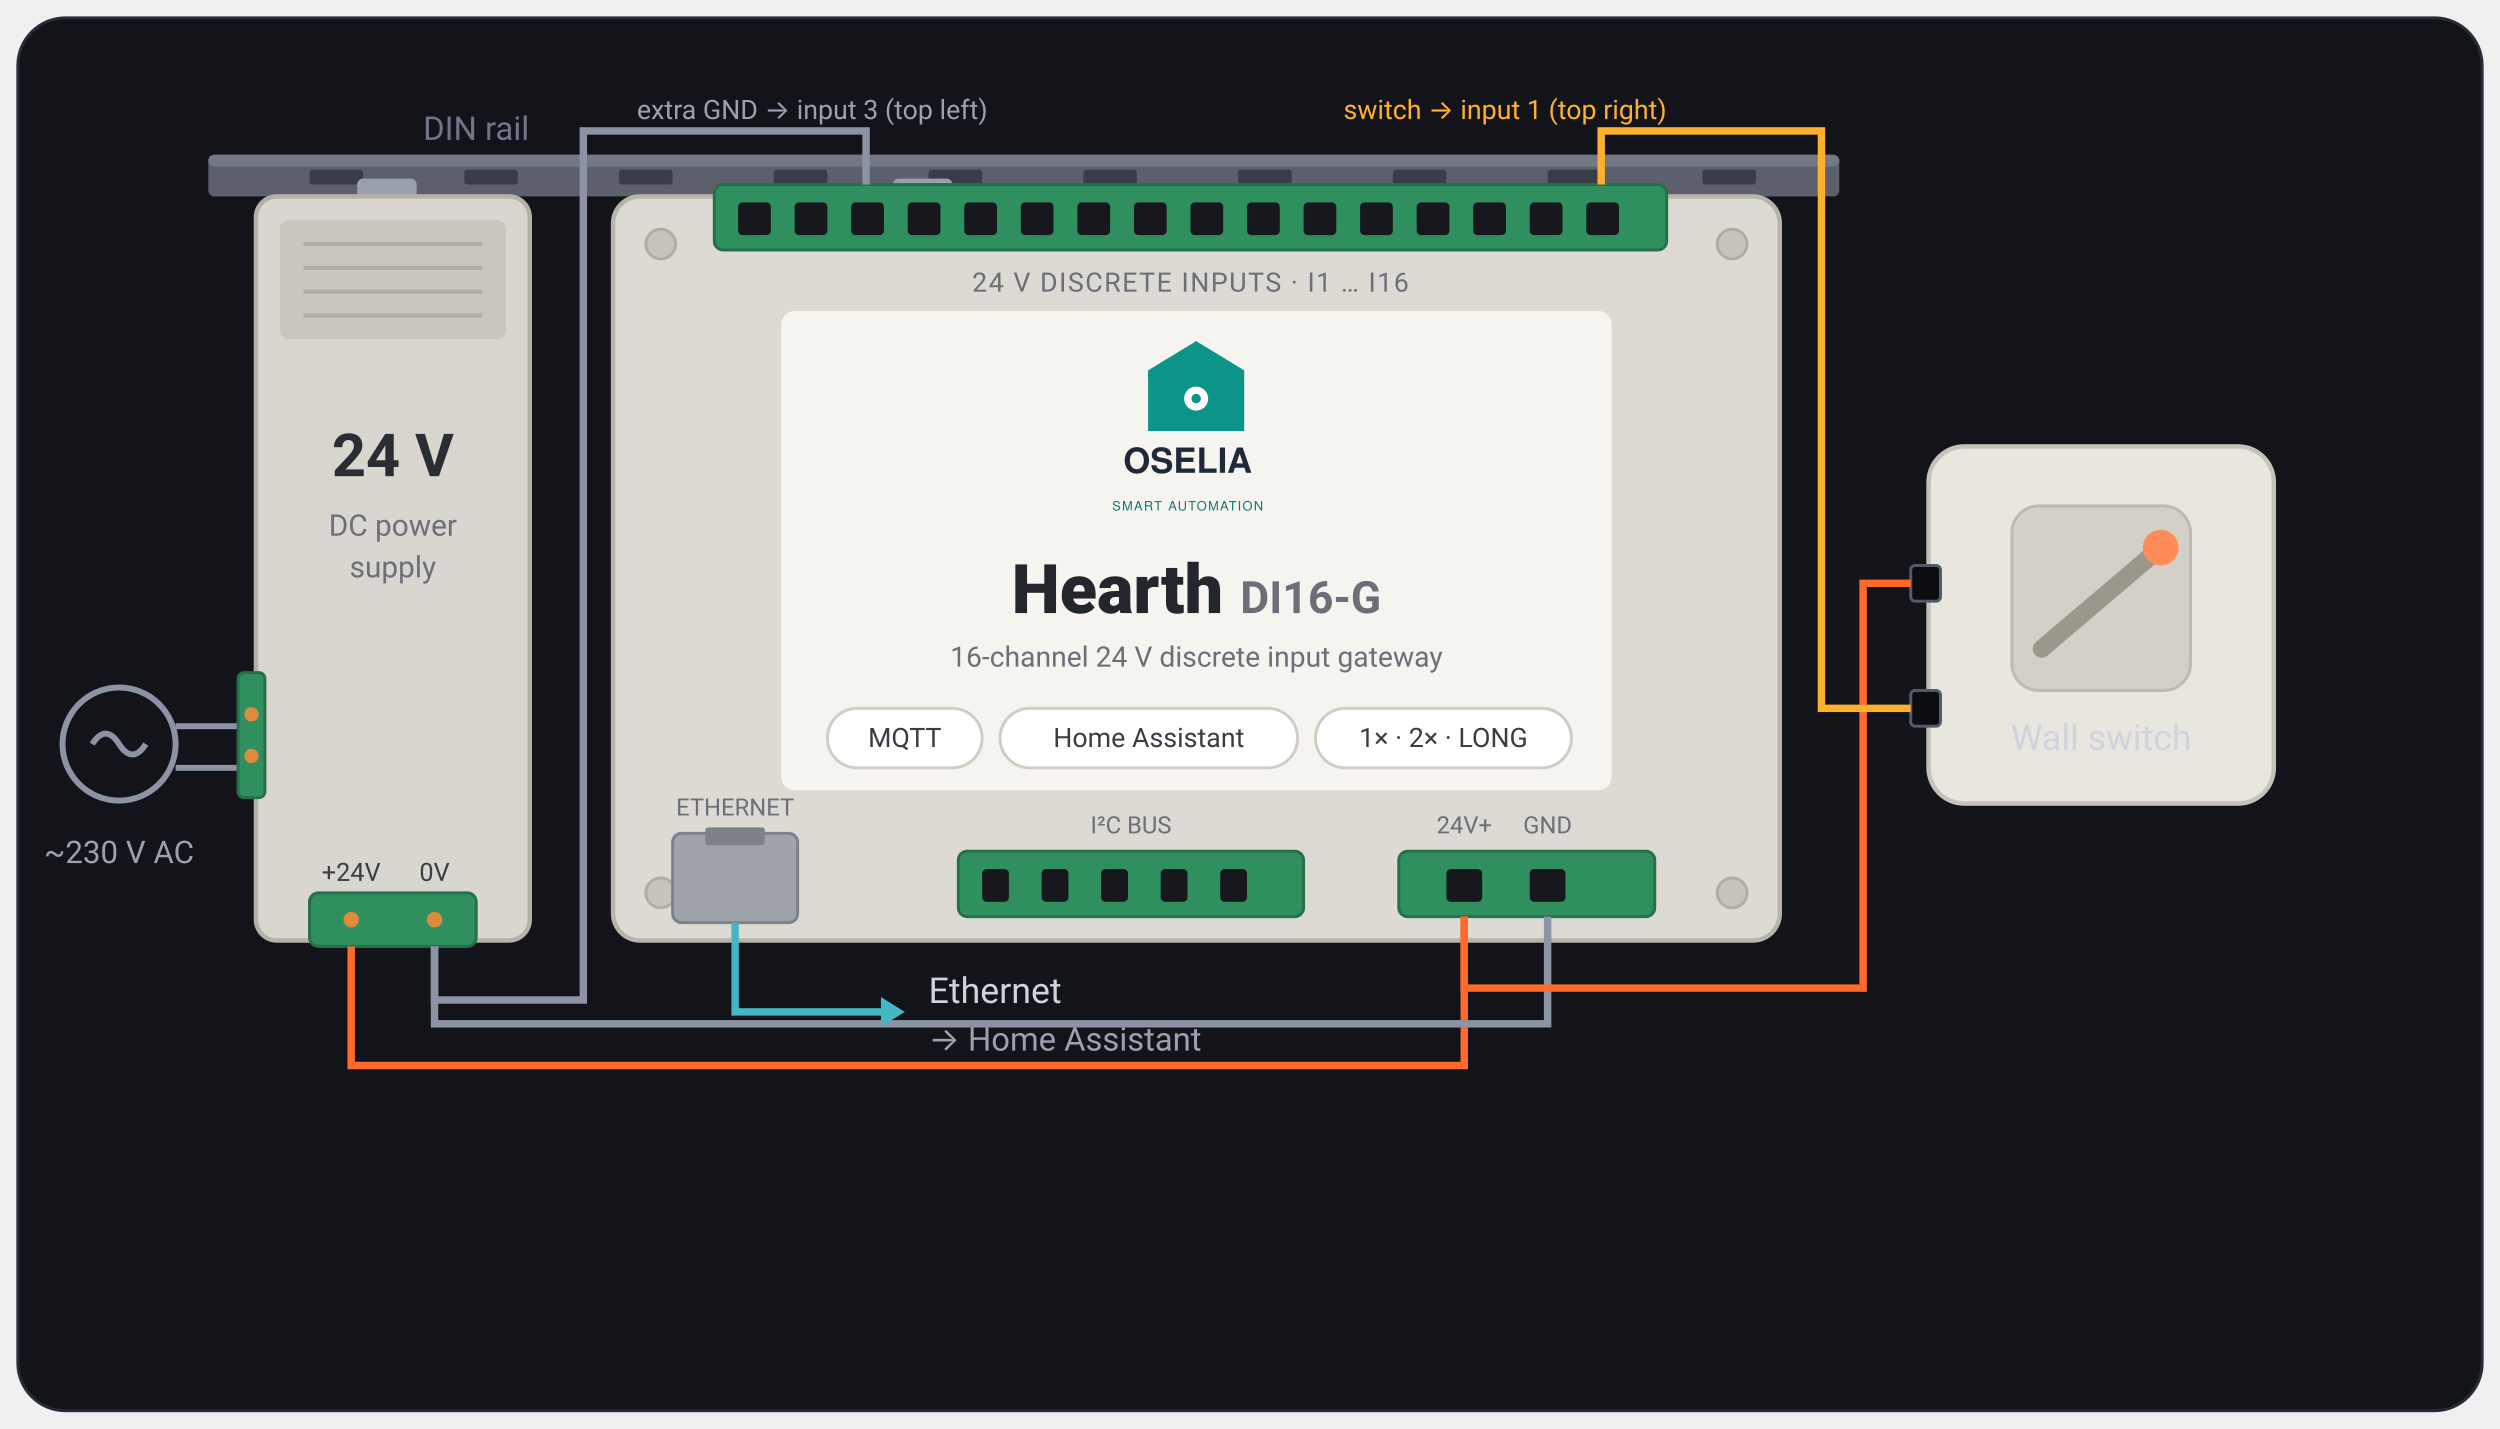
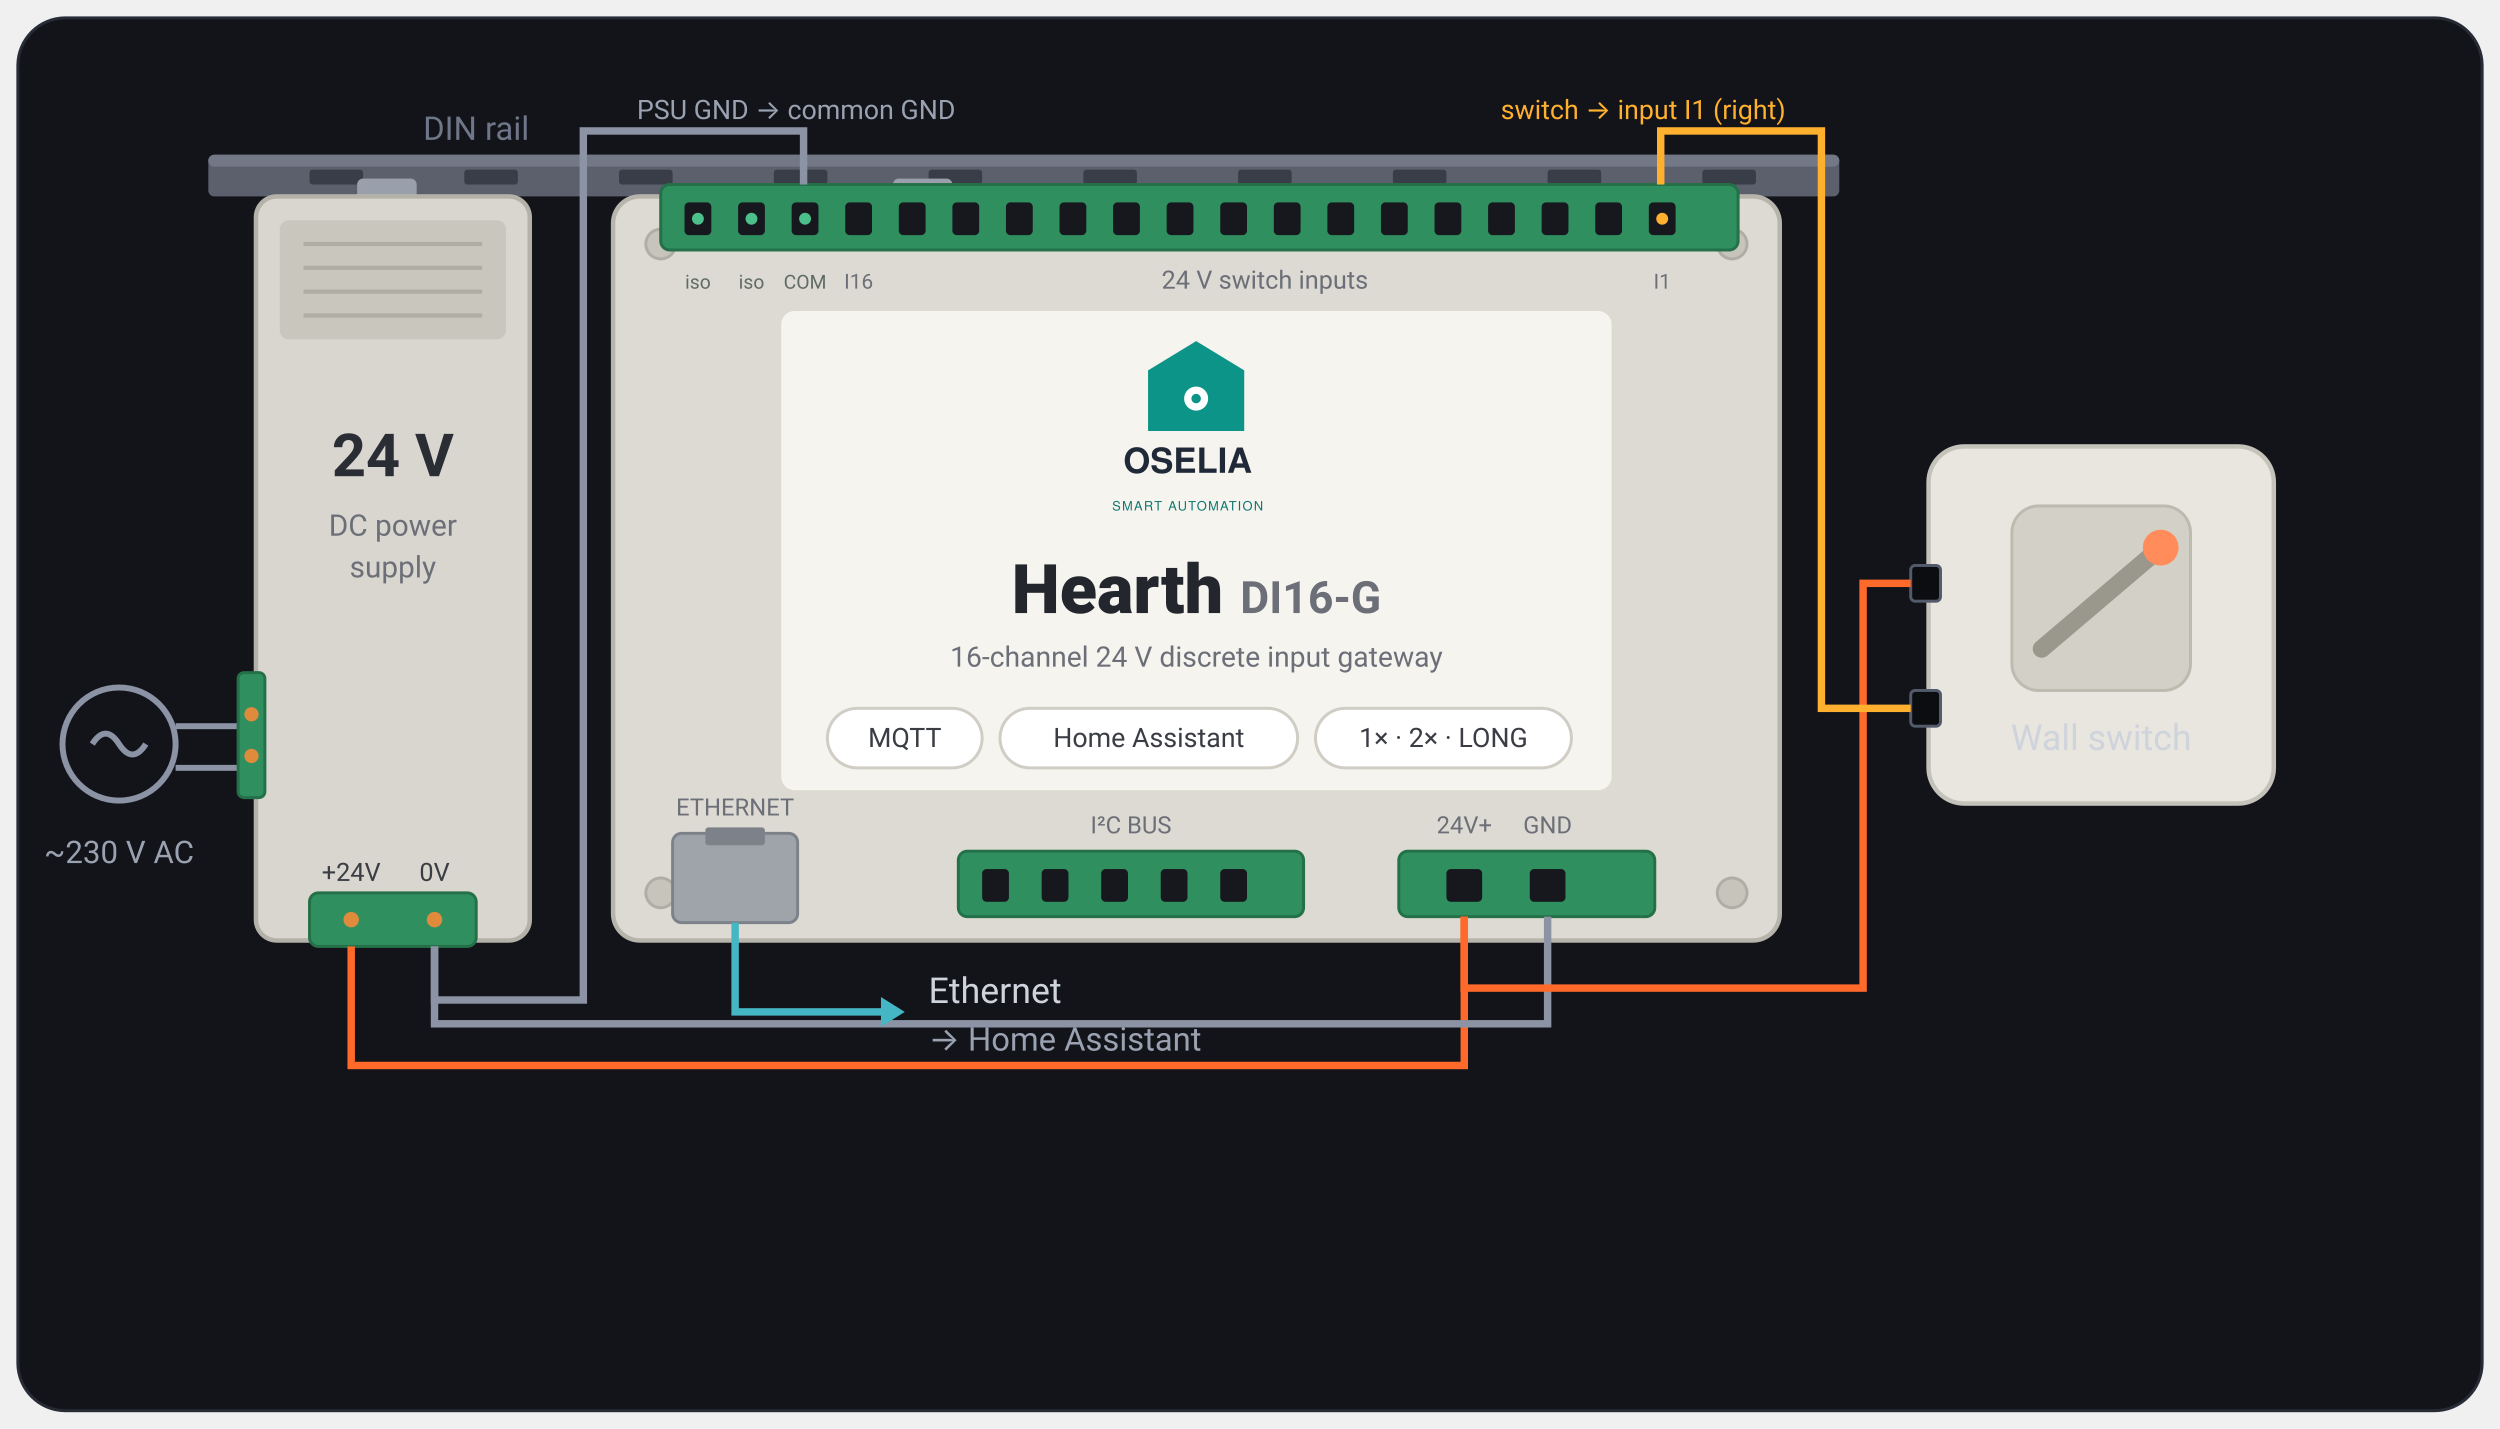
<svg xmlns="http://www.w3.org/2000/svg" viewBox="0 0 840 480" role="img" aria-label="A 24 V power supply, the OSELIA Hearth DI16-G gateway and a wall switch mounted on a DIN rail" font-family="ui-sans-serif, system-ui, -apple-system, Segoe UI, Roboto, sans-serif">
  <rect x="6" y="6" width="828" height="468" rx="16" fill="#121419" stroke="#262b36" />
  <g>
    <rect x="70" y="52" width="548" height="14" rx="2" fill="#5b606c" />
    <rect x="70" y="52" width="548" height="4" rx="2" fill="#727885" />
    <g fill="#383d47">
      <rect x="104" y="57" width="18" height="5" rx="1" />
      <rect x="156" y="57" width="18" height="5" rx="1" />
      <rect x="208" y="57" width="18" height="5" rx="1" />
      <rect x="260" y="57" width="18" height="5" rx="1" />
      <rect x="312" y="57" width="18" height="5" rx="1" />
      <rect x="364" y="57" width="18" height="5" rx="1" />
      <rect x="416" y="57" width="18" height="5" rx="1" />
      <rect x="468" y="57" width="18" height="5" rx="1" />
      <rect x="520" y="57" width="18" height="5" rx="1" />
      <rect x="572" y="57" width="18" height="5" rx="1" />
    </g>
    <text x="160" y="47" font-size="11" fill="#6f7689" text-anchor="middle">DIN rail</text>
  </g>
  <g>
    <circle cx="40" cy="250" r="19" fill="none" stroke="#8b93a5" stroke-width="2" />
    <path d="M31 250 q4.5 -7 9 0 t9 0" fill="none" stroke="#8b93a5" stroke-width="2" />
    <text x="40" y="290" font-size="10.5" fill="#9aa1b1" text-anchor="middle">~230 V AC</text>
    <path d="M59 244 H82" stroke="#8b93a5" stroke-width="2" />
    <path d="M59 258 H82" stroke="#8b93a5" stroke-width="2" />
  </g>
  <g>
    <rect x="120" y="60" width="20" height="9" rx="2" fill="#9aa0ab" />
    <rect x="86" y="66" width="92" height="250" rx="7" fill="#d8d6ce" stroke="#b4b2a8" stroke-width="1.5" />
    <rect x="94" y="74" width="76" height="40" rx="3" fill="#c8c6bd" />
    <g stroke="#b0aea4" stroke-width="1.4">
      <path d="M102 82 H162" />
      <path d="M102 90 H162" />
      <path d="M102 98 H162" />
      <path d="M102 106 H162" />
    </g>
    <text x="132" y="160" font-size="20" font-weight="700" fill="#2a2d33" text-anchor="middle">24 V</text>
    <text x="132" y="180" font-size="10" fill="#6c6f78" text-anchor="middle">DC power</text>
    <text x="132" y="194" font-size="10" fill="#6c6f78" text-anchor="middle">supply</text>
    <rect x="80" y="226" width="9" height="42" rx="2" fill="#2f8f5f" stroke="#247048" />
    <circle cx="84.5" cy="240" r="2.4" fill="#e08a3c" />
    <circle cx="84.5" cy="254" r="2.4" fill="#e08a3c" />
    <rect x="104" y="300" width="56" height="18" rx="3" fill="#2f8f5f" stroke="#247048" />
    <circle cx="118" cy="309" r="2.6" fill="#e08a3c" />
    <circle cx="146" cy="309" r="2.6" fill="#e08a3c" />
    <text x="118" y="296" font-size="8.5" fill="#3a3d44" text-anchor="middle">+24V</text>
    <text x="146" y="296" font-size="8.5" fill="#3a3d44" text-anchor="middle">0V</text>
  </g>
  <g>
    <rect x="300" y="60" width="20" height="9" rx="2" fill="#9aa0ab" />
    <rect x="206" y="66" width="392" height="250" rx="9" fill="#dcdad2" stroke="#b6b4ab" stroke-width="1.5" />
    <g fill="#c6c4bb" stroke="#b0aea4">
      <circle cx="222" cy="82" r="5" />
      <circle cx="582" cy="82" r="5" />
      <circle cx="222" cy="300" r="5" />
      <circle cx="582" cy="300" r="5" />
    </g>
-     <rect x="240" y="62" width="320" height="22" rx="3" fill="#2f8f5f" stroke="#247048" />
+     <rect x="222" y="62" width="362" height="22" rx="3" fill="#2f8f5f" stroke="#247048" />
    <g fill="#16181d">
-       <rect x="248" y="68" width="11" height="11" rx="1.5" />
-       <rect x="267" y="68" width="11" height="11" rx="1.5" />
-       <rect x="286" y="68" width="11" height="11" rx="1.5" />
-       <rect x="305" y="68" width="11" height="11" rx="1.5" />
-       <rect x="324" y="68" width="11" height="11" rx="1.5" />
-       <rect x="343" y="68" width="11" height="11" rx="1.5" />
-       <rect x="362" y="68" width="11" height="11" rx="1.5" />
-       <rect x="381" y="68" width="11" height="11" rx="1.5" />
-       <rect x="400" y="68" width="11" height="11" rx="1.5" />
-       <rect x="419" y="68" width="11" height="11" rx="1.5" />
-       <rect x="438" y="68" width="11" height="11" rx="1.5" />
-       <rect x="457" y="68" width="11" height="11" rx="1.5" />
-       <rect x="476" y="68" width="11" height="11" rx="1.5" />
-       <rect x="495" y="68" width="11" height="11" rx="1.5" />
-       <rect x="514" y="68" width="11" height="11" rx="1.5" />
-       <rect x="533" y="68" width="11" height="11" rx="1.5" />
+       <rect x="230" y="68" width="9" height="11" rx="1.5" />
+       <rect x="248" y="68" width="9" height="11" rx="1.5" />
+       <rect x="266" y="68" width="9" height="11" rx="1.5" />
+       <rect x="284" y="68" width="9" height="11" rx="1.5" />
+       <rect x="302" y="68" width="9" height="11" rx="1.5" />
+       <rect x="320" y="68" width="9" height="11" rx="1.5" />
+       <rect x="338" y="68" width="9" height="11" rx="1.5" />
+       <rect x="356" y="68" width="9" height="11" rx="1.5" />
+       <rect x="374" y="68" width="9" height="11" rx="1.5" />
+       <rect x="392" y="68" width="9" height="11" rx="1.5" />
+       <rect x="410" y="68" width="9" height="11" rx="1.5" />
+       <rect x="428" y="68" width="9" height="11" rx="1.5" />
+       <rect x="446" y="68" width="9" height="11" rx="1.5" />
+       <rect x="464" y="68" width="9" height="11" rx="1.5" />
+       <rect x="482" y="68" width="9" height="11" rx="1.5" />
+       <rect x="500" y="68" width="9" height="11" rx="1.5" />
+       <rect x="518" y="68" width="9" height="11" rx="1.5" />
+       <rect x="536" y="68" width="9" height="11" rx="1.5" />
+       <rect x="554" y="68" width="9" height="11" rx="1.5" />
    </g>
-     <text x="400" y="98" font-size="9" fill="#6c6f78" text-anchor="middle" letter-spacing="0.5">24 V DISCRETE INPUTS · I1 … I16</text>
+     <g fill="#4cc08a">
+       <circle cx="234.5" cy="73.5" r="2" />
+       <circle cx="252.5" cy="73.5" r="2" />
+       <circle cx="270.5" cy="73.5" r="2" />
+     </g>
+     <circle cx="558.5" cy="73.5" r="2" fill="#ffb02e" />
+     <g font-size="6.5" fill="#5f6b63" text-anchor="middle">
+       <text x="234.5" y="97">iso</text>
+       <text x="252.5" y="97">iso</text>
+       <text x="270.5" y="97">COM</text>
+     </g>
+     <text x="288.5" y="97" font-size="7" fill="#6c6f78" text-anchor="middle">I16</text>
+     <text x="558.5" y="97" font-size="7" fill="#6c6f78" text-anchor="middle">I1</text>
+     <text x="425" y="97" font-size="8.5" fill="#6c6f78" text-anchor="middle">24 V switch inputs</text>
    <rect x="262" y="104" width="280" height="162" rx="5" fill="#f5f4ef" stroke="#dcdad1" />
    <svg x="345" y="112" width="114" height="61" viewBox="0 53 92 49" preserveAspectRatio="xMidYMid meet">
      <g transform="matrix(1 0 0 -1 0 172.91)">
        <path d="M32.88,93.54 L58.96,93.54 L58.96,109.98 L45.92,117.92 L32.88,109.98 Z " fill="#0d9488" />
        <circle cx="45.92" cy="102.33" r="3.26" fill="#ffffff" />
        <circle cx="45.92" cy="102.33" r="1.28" fill="#0d9488" />
        <text transform="translate(26.17,82.20) scale(1,-1)" font-family="Helvetica, Arial, sans-serif" font-weight="bold" font-size="9.40" fill="#1f2937">OSELIA</text>
        <text transform="translate(23.14,72.00) scale(1,-1)" font-family="Helvetica, Arial, sans-serif" font-weight="normal" font-size="3.50" letter-spacing="0.35" fill="#0f766e">SMART AUTOMATION</text>
      </g>
    </svg>
    <text x="402" y="206" font-size="23" font-weight="800" fill="#23262c" text-anchor="middle">Hearth <tspan font-size="15" font-weight="600" fill="#6c6f78">DI16-G</tspan>
    </text>
    <text x="402" y="224" font-size="9.5" fill="#6c6f78" text-anchor="middle">16-channel 24 V discrete input gateway</text>
    <g font-size="9" fill="#3a3d44" text-anchor="middle">
      <rect x="278" y="238" width="52" height="20" rx="10" fill="#fff" stroke="#cfcdc4" />
      <text x="304" y="251">MQTT</text>
      <rect x="336" y="238" width="100" height="20" rx="10" fill="#fff" stroke="#cfcdc4" />
      <text x="386" y="251">Home Assistant</text>
      <rect x="442" y="238" width="86" height="20" rx="10" fill="#fff" stroke="#cfcdc4" />
      <text x="485" y="251">1× · 2× · LONG</text>
    </g>
    <rect x="226" y="280" width="42" height="30" rx="3" fill="#9fa4ab" stroke="#7d828a" />
    <rect x="237" y="278" width="20" height="6" rx="1" fill="#7d828a" />
    <text x="247" y="274" font-size="8" fill="#6c6f78" text-anchor="middle">ETHERNET</text>
    <rect x="322" y="286" width="116" height="22" rx="3" fill="#2f8f5f" stroke="#247048" />
    <g fill="#16181d">
      <rect x="330" y="292" width="9" height="11" rx="1.5" />
      <rect x="350" y="292" width="9" height="11" rx="1.5" />
      <rect x="370" y="292" width="9" height="11" rx="1.5" />
      <rect x="390" y="292" width="9" height="11" rx="1.5" />
      <rect x="410" y="292" width="9" height="11" rx="1.5" />
    </g>
    <text x="380" y="280" font-size="8" fill="#6c6f78" text-anchor="middle">I²C BUS</text>
    <rect x="470" y="286" width="86" height="22" rx="3" fill="#2f8f5f" stroke="#247048" />
    <g fill="#16181d">
      <rect x="486" y="292" width="12" height="11" rx="1.5" />
      <rect x="514" y="292" width="12" height="11" rx="1.5" />
    </g>
    <text x="492" y="280" font-size="8" fill="#6c6f78" text-anchor="middle">24V+</text>
    <text x="520" y="280" font-size="8" fill="#6c6f78" text-anchor="middle">GND</text>
  </g>
  <g>
    <rect x="648" y="150" width="116" height="120" rx="12" fill="#e8e6df" stroke="#c4c2b9" stroke-width="1.5" />
    <rect x="676" y="170" width="60" height="62" rx="9" fill="#d3d0c7" stroke="#bdbab0" />
    <path d="M686 218 L726 184" stroke="#9a978d" stroke-width="6" stroke-linecap="round" />
    <circle cx="726" cy="184" r="6" fill="#ff8c5a" />
    <text x="706" y="252" font-size="12" fill="#cfd3dc" text-anchor="middle">Wall switch</text>
    <rect x="642" y="190" width="10" height="12" rx="1.5" fill="#0c0d11" stroke="#525a6b" />
    <rect x="642" y="232" width="10" height="12" rx="1.5" fill="#0c0d11" stroke="#525a6b" />
  </g>
  <path d="M118 318 V358 H492 V308" fill="none" stroke="#ff6a2b" stroke-width="2.5" />
  <path d="M146 318 V344 H520 V308" fill="none" stroke="#8b93a5" stroke-width="2.5" />
  <path d="M492 308 V332 H626 V196 H642" fill="none" stroke="#ff6a2b" stroke-width="2.5" />
-   <path d="M642 238 H612 V44 H538 V62" fill="none" stroke="#ffb02e" stroke-width="2.5" />
-   <text x="560" y="40" font-size="9" fill="#ffb02e" text-anchor="end">switch → input 1 (top right)</text>
-   <path d="M146 318 V336 H196 V44 H291 V62" fill="none" stroke="#8b93a5" stroke-width="2.5" />
-   <text x="214" y="40" font-size="9" fill="#9aa1b1" text-anchor="start">extra GND → input 3 (top left)</text>
+   <path d="M642 238 H612 V44 H558 V62" fill="none" stroke="#ffb02e" stroke-width="2.5" />
+   <text x="600" y="40" font-size="9" fill="#ffb02e" text-anchor="end">switch → input I1 (right)</text>
+   <path d="M146 318 V336 H196 V44 H270 V62" fill="none" stroke="#8b93a5" stroke-width="2.5" />
+   <text x="214" y="40" font-size="9" fill="#9aa1b1" text-anchor="start">PSU GND → common GND</text>
  <path d="M247 310 V340 H300" fill="none" stroke="#45b6c4" stroke-width="2.5" />
  <path d="M296 335 l8 5 l-8 5 z" fill="#45b6c4" />
  <text x="312" y="337" font-size="12" fill="#cfd3dc">Ethernet</text>
  <text x="312" y="353" font-size="11" fill="#9aa1b1">→ Home Assistant</text>
</svg>
